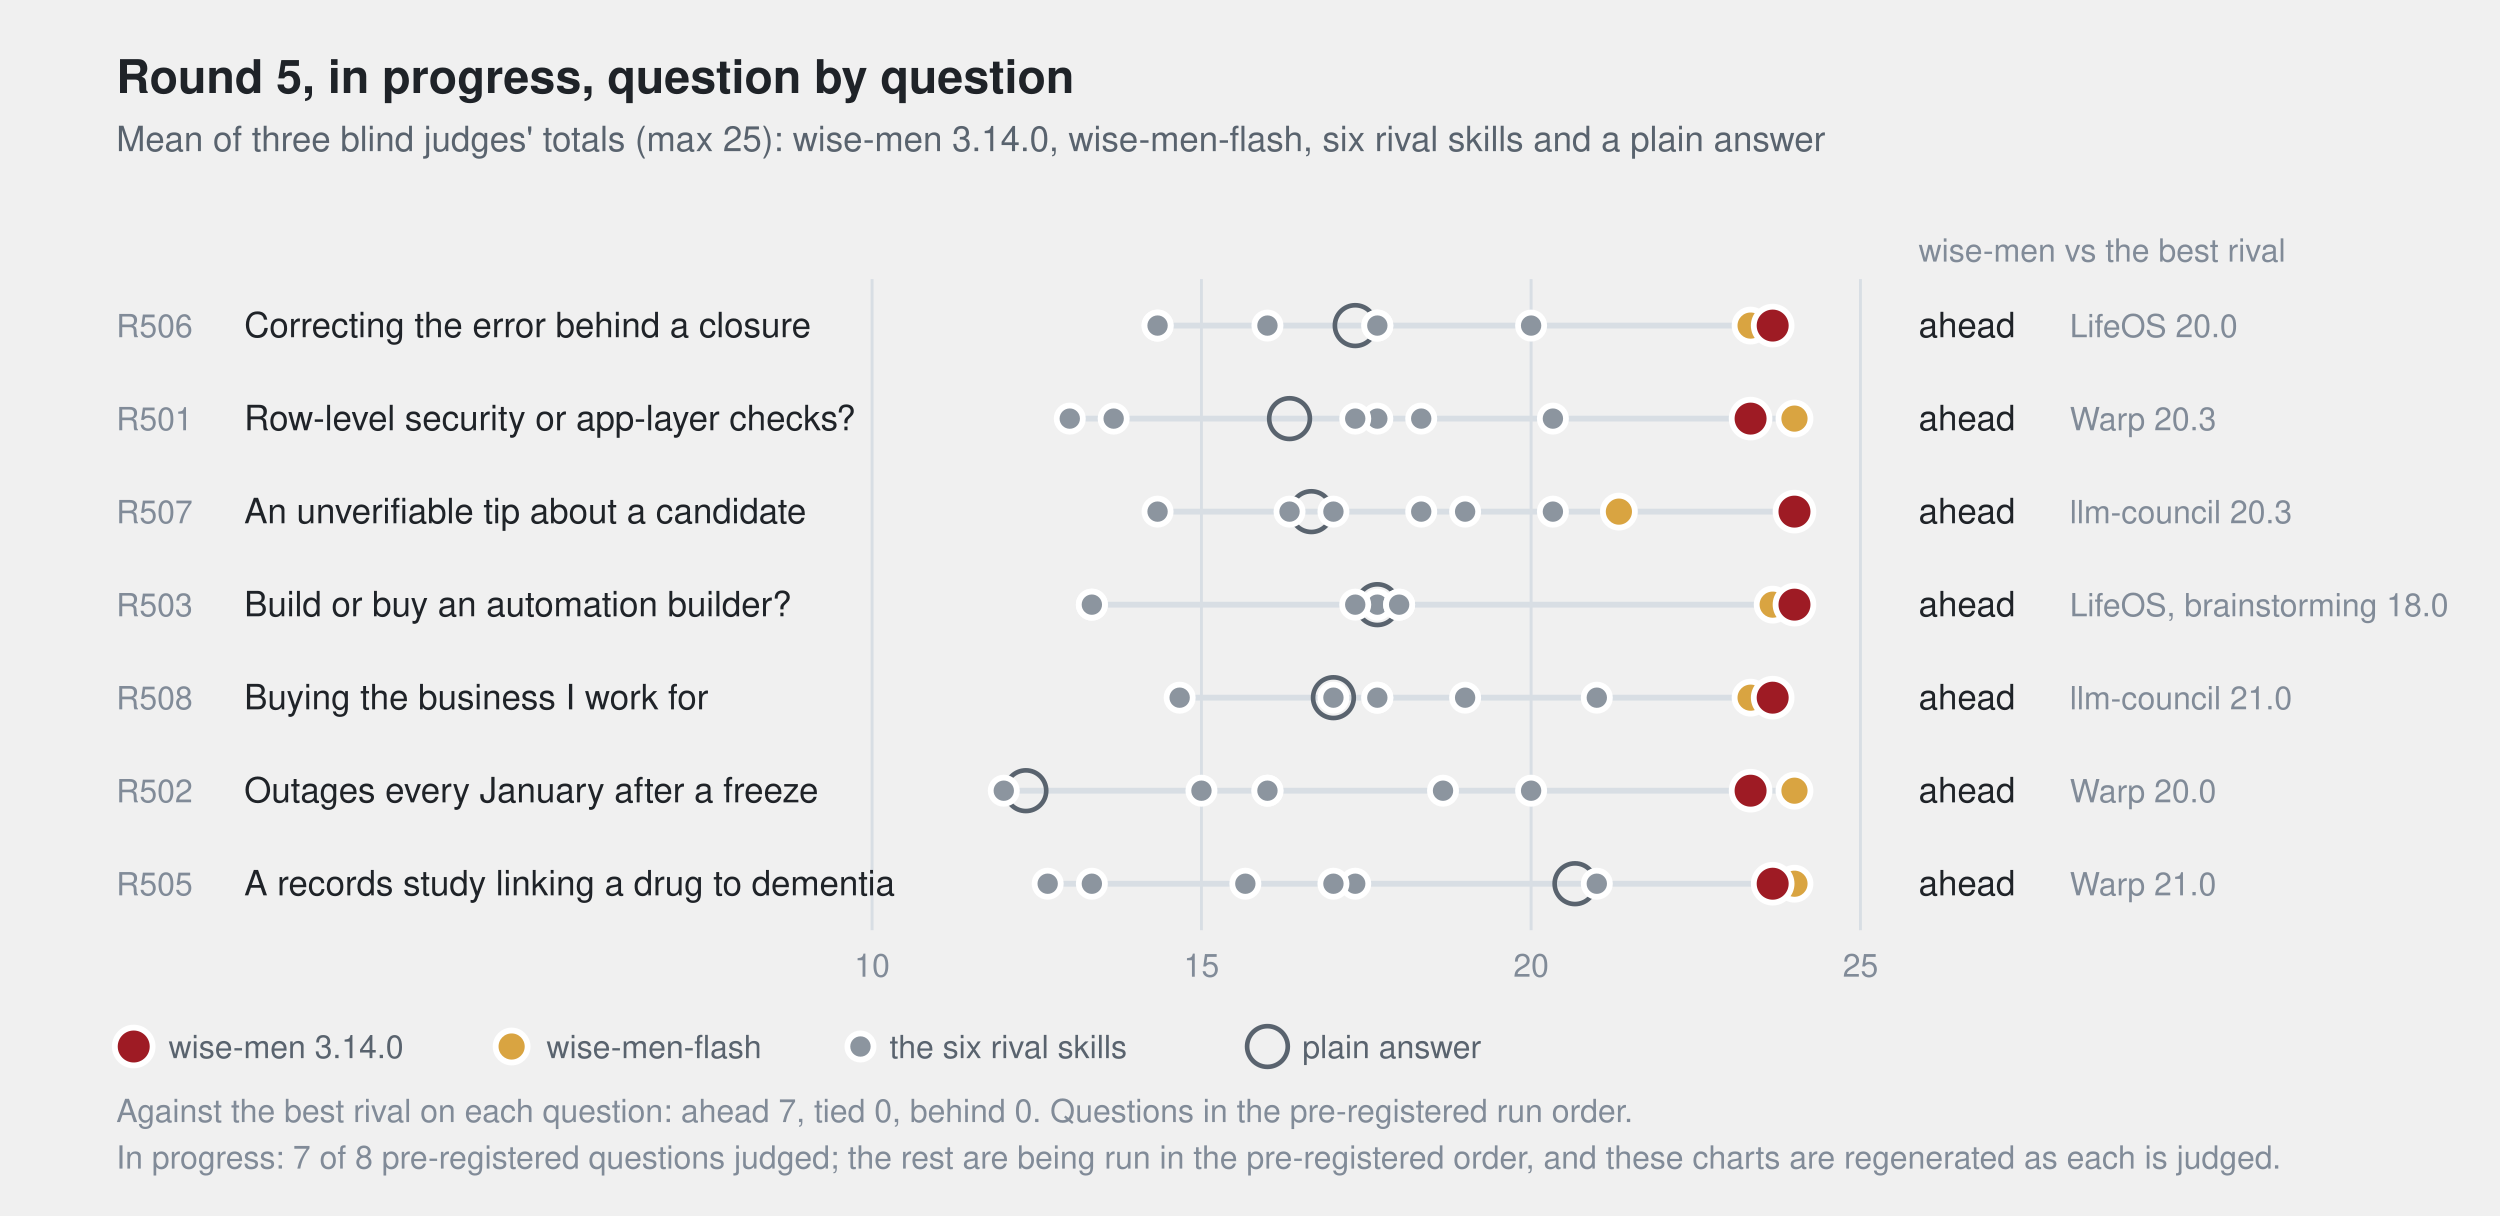
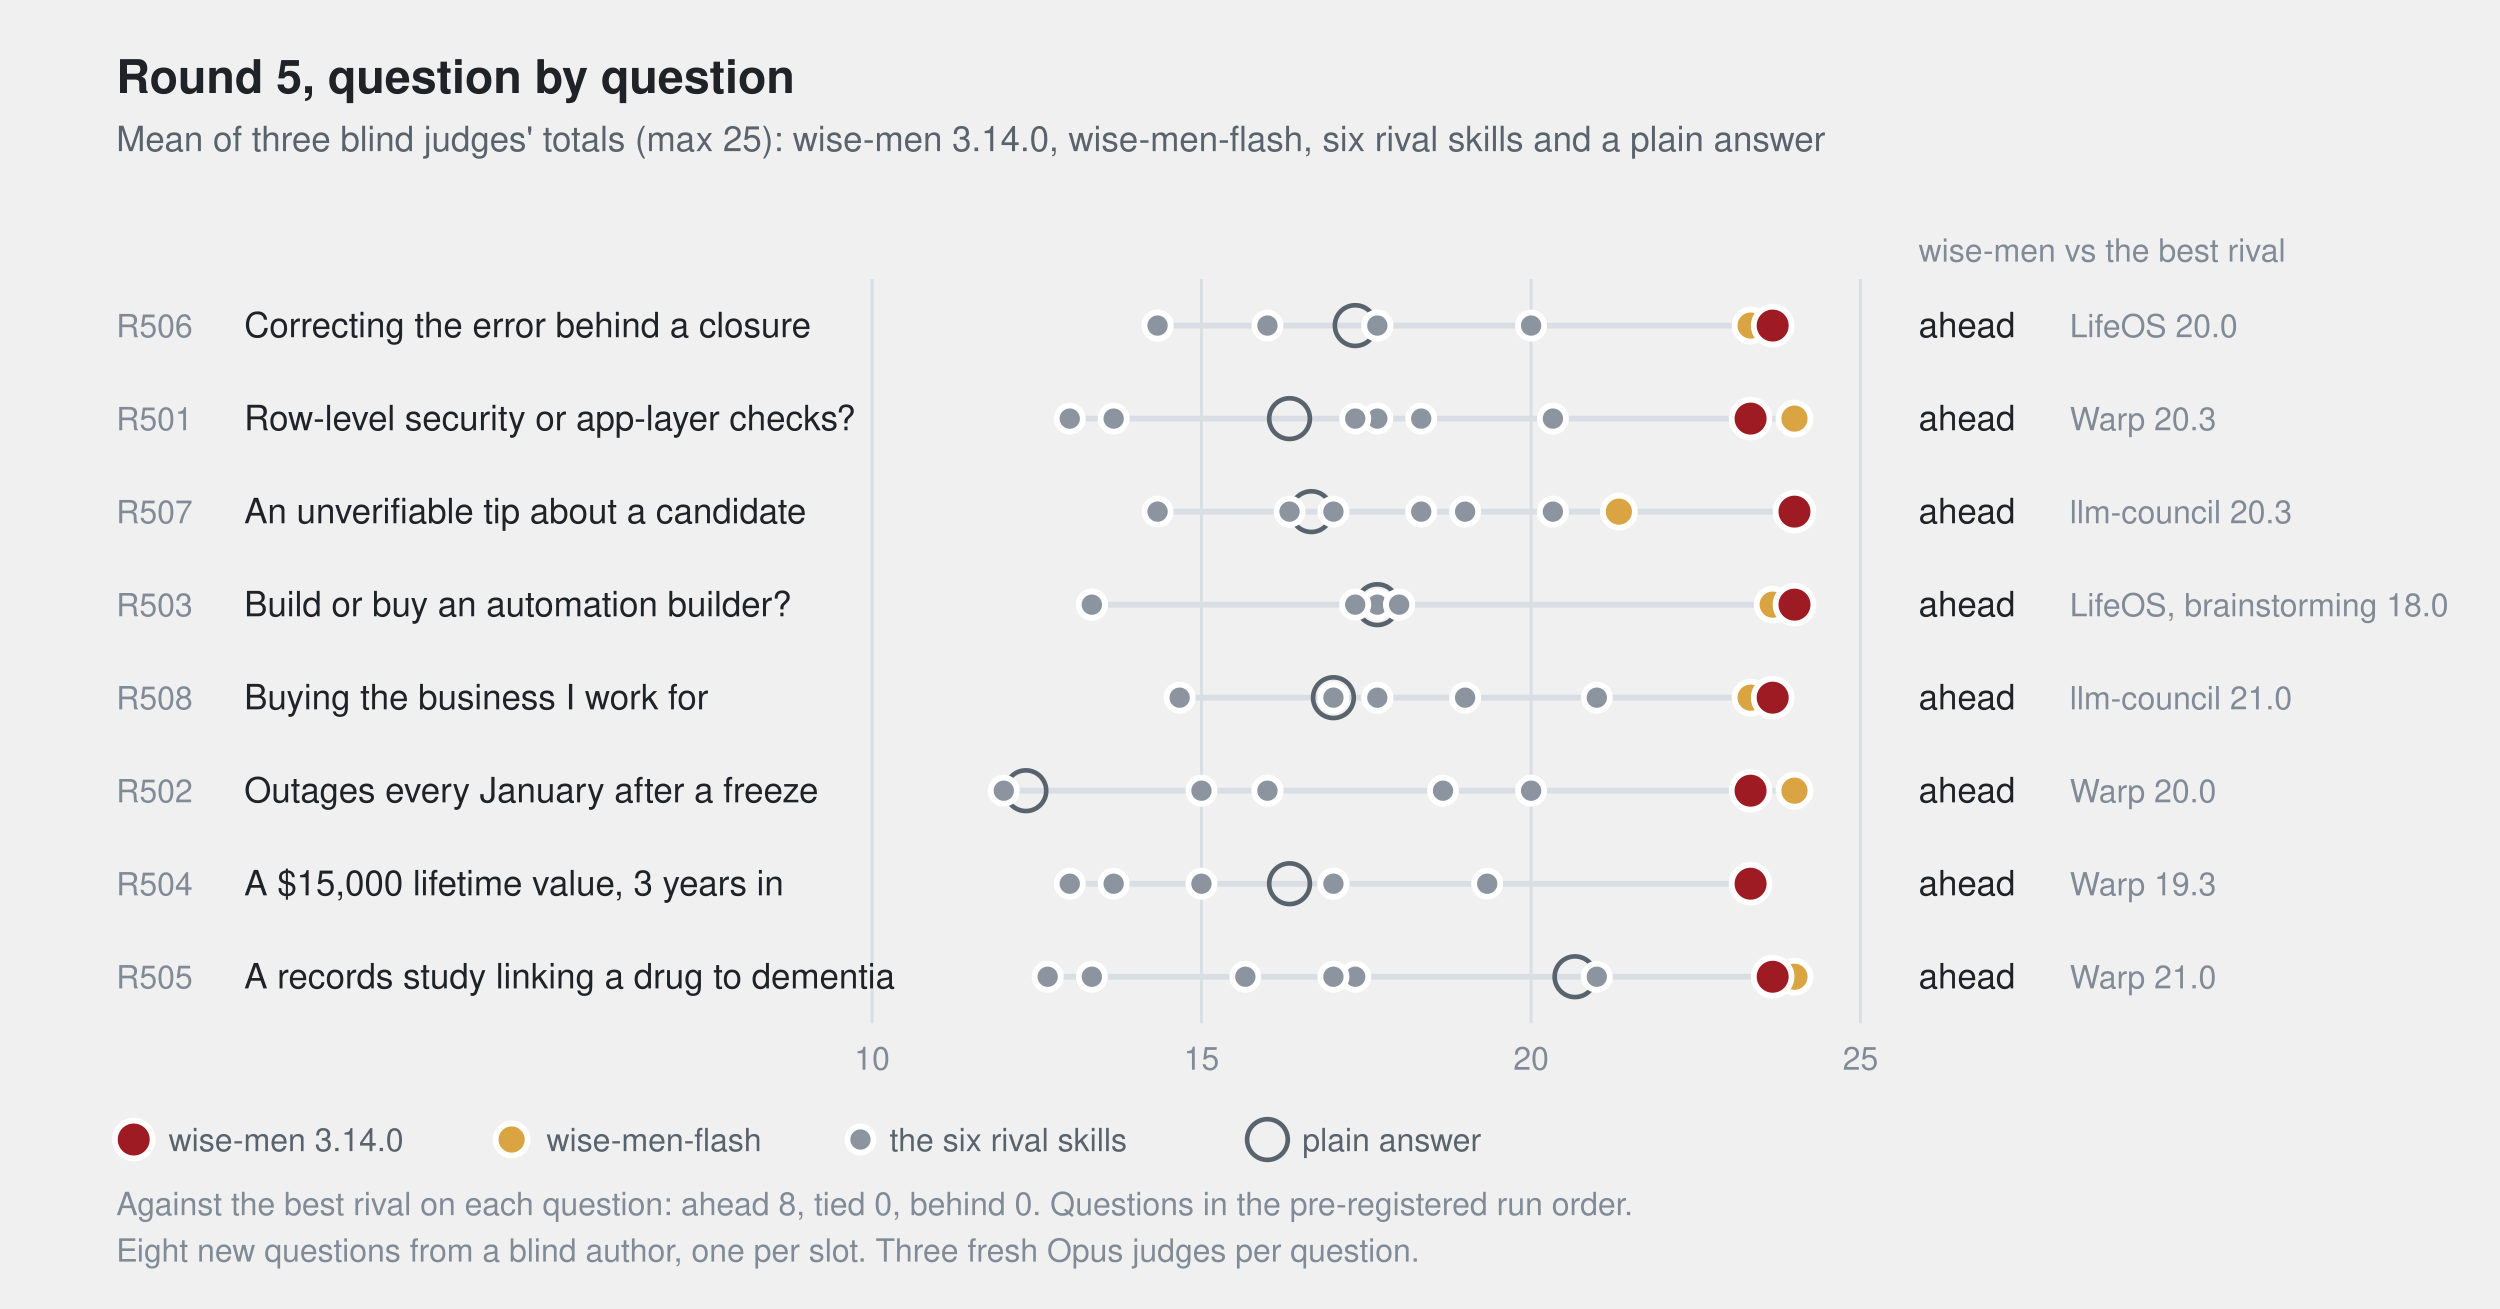
- <svg xmlns="http://www.w3.org/2000/svg" viewBox="0 0 860 418" width="860" font-family="-apple-system, BlinkMacSystemFont, 'Segoe UI', Helvetica, Arial, sans-serif">
-   <text x="40" y="32" font-size="16" font-weight="600" fill="#1f2328" text-anchor="start">Round 5, in progress, question by question</text>
+ <svg xmlns="http://www.w3.org/2000/svg" viewBox="0 0 860 450" width="860" font-family="-apple-system, BlinkMacSystemFont, 'Segoe UI', Helvetica, Arial, sans-serif">
+   <text x="40" y="32" font-size="16" font-weight="600" fill="#1f2328" text-anchor="start">Round 5, question by question</text>
  <text x="40" y="52" font-size="12" font-weight="400" fill="#59636e" text-anchor="start">Mean of three blind judges' totals (max 25): wise-men 3.14.0, wise-men-flash, six rival skills and a plain answer</text>
  <text x="660" y="90" font-size="11" font-weight="400" fill="#818b98" text-anchor="start">wise-men vs the best rival</text>
-   <line x1="300" y1="96" x2="300" y2="320" stroke="#d8dee4" stroke-width="1" />
-   <text x="300" y="336" font-size="11" font-weight="400" fill="#818b98" text-anchor="middle">10</text>
-   <line x1="413.3" y1="96" x2="413.3" y2="320" stroke="#d8dee4" stroke-width="1" />
-   <text x="413.3" y="336" font-size="11" font-weight="400" fill="#818b98" text-anchor="middle">15</text>
-   <line x1="526.7" y1="96" x2="526.7" y2="320" stroke="#d8dee4" stroke-width="1" />
-   <text x="526.7" y="336" font-size="11" font-weight="400" fill="#818b98" text-anchor="middle">20</text>
-   <line x1="640" y1="96" x2="640" y2="320" stroke="#d8dee4" stroke-width="1" />
-   <text x="640" y="336" font-size="11" font-weight="400" fill="#818b98" text-anchor="middle">25</text>
+   <line x1="300" y1="96" x2="300" y2="352" stroke="#d8dee4" stroke-width="1" />
+   <text x="300" y="368" font-size="11" font-weight="400" fill="#818b98" text-anchor="middle">10</text>
+   <line x1="413.3" y1="96" x2="413.3" y2="352" stroke="#d8dee4" stroke-width="1" />
+   <text x="413.3" y="368" font-size="11" font-weight="400" fill="#818b98" text-anchor="middle">15</text>
+   <line x1="526.7" y1="96" x2="526.7" y2="352" stroke="#d8dee4" stroke-width="1" />
+   <text x="526.7" y="368" font-size="11" font-weight="400" fill="#818b98" text-anchor="middle">20</text>
+   <line x1="640" y1="96" x2="640" y2="352" stroke="#d8dee4" stroke-width="1" />
+   <text x="640" y="368" font-size="11" font-weight="400" fill="#818b98" text-anchor="middle">25</text>
  <text x="40" y="116" font-size="11" font-weight="400" fill="#818b98" text-anchor="start">R506</text>
  <text x="84" y="116" font-size="12" font-weight="400" fill="#1f2328" text-anchor="start">Correcting the error behind a closure</text>
  <line x1="398.2" y1="112" x2="609.8" y2="112" stroke="#d8dee4" stroke-width="2" />
  <circle cx="466.2" cy="112" r="7" fill="none" stroke="#59636e" stroke-width="1.6" />
  <circle cx="473.8" cy="112" r="4.5" fill="#8c959f" stroke="#ffffff" stroke-width="2" />
  <circle cx="398.2" cy="112" r="4.5" fill="#8c959f" stroke="#ffffff" stroke-width="2" />
  <circle cx="526.7" cy="112" r="4.5" fill="#8c959f" stroke="#ffffff" stroke-width="2" />
  <circle cx="436" cy="112" r="4.5" fill="#8c959f" stroke="#ffffff" stroke-width="2" />
  <circle cx="473.8" cy="112" r="4.5" fill="#8c959f" stroke="#ffffff" stroke-width="2" />
  <circle cx="398.2" cy="112" r="4.5" fill="#8c959f" stroke="#ffffff" stroke-width="2" />
  <circle cx="602.2" cy="112" r="5.5" fill="#d9a441" stroke="#ffffff" stroke-width="2" />
  <circle cx="609.8" cy="112" r="6.5" fill="#9e1b24" stroke="#ffffff" stroke-width="2" />
  <text x="660" y="116" font-size="12" font-weight="400" fill="#1f2328" text-anchor="start">ahead</text>
  <text x="712" y="116" font-size="11" font-weight="400" fill="#818b98" text-anchor="start">LifeOS 20.0</text>
  <text x="40" y="148" font-size="11" font-weight="400" fill="#818b98" text-anchor="start">R501</text>
  <text x="84" y="148" font-size="12" font-weight="400" fill="#1f2328" text-anchor="start">Row-level security or app-layer checks?</text>
  <line x1="368" y1="144" x2="617.3" y2="144" stroke="#d8dee4" stroke-width="2" />
  <circle cx="443.6" cy="144" r="7" fill="none" stroke="#59636e" stroke-width="1.6" />
  <circle cx="534.2" cy="144" r="4.5" fill="#8c959f" stroke="#ffffff" stroke-width="2" />
  <circle cx="473.8" cy="144" r="4.5" fill="#8c959f" stroke="#ffffff" stroke-width="2" />
  <circle cx="383.1" cy="144" r="4.5" fill="#8c959f" stroke="#ffffff" stroke-width="2" />
  <circle cx="466.2" cy="144" r="4.5" fill="#8c959f" stroke="#ffffff" stroke-width="2" />
  <circle cx="368" cy="144" r="4.5" fill="#8c959f" stroke="#ffffff" stroke-width="2" />
  <circle cx="488.9" cy="144" r="4.5" fill="#8c959f" stroke="#ffffff" stroke-width="2" />
  <circle cx="617.3" cy="144" r="5.5" fill="#d9a441" stroke="#ffffff" stroke-width="2" />
  <circle cx="602.2" cy="144" r="6.5" fill="#9e1b24" stroke="#ffffff" stroke-width="2" />
  <text x="660" y="148" font-size="12" font-weight="400" fill="#1f2328" text-anchor="start">ahead</text>
  <text x="712" y="148" font-size="11" font-weight="400" fill="#818b98" text-anchor="start">Warp 20.3</text>
  <text x="40" y="180" font-size="11" font-weight="400" fill="#818b98" text-anchor="start">R507</text>
  <text x="84" y="180" font-size="12" font-weight="400" fill="#1f2328" text-anchor="start">An unverifiable tip about a candidate</text>
  <line x1="398.2" y1="176" x2="617.3" y2="176" stroke="#d8dee4" stroke-width="2" />
  <circle cx="451.1" cy="176" r="7" fill="none" stroke="#59636e" stroke-width="1.6" />
  <circle cx="504" cy="176" r="4.5" fill="#8c959f" stroke="#ffffff" stroke-width="2" />
  <circle cx="534.2" cy="176" r="4.5" fill="#8c959f" stroke="#ffffff" stroke-width="2" />
  <circle cx="488.9" cy="176" r="4.5" fill="#8c959f" stroke="#ffffff" stroke-width="2" />
  <circle cx="443.6" cy="176" r="4.5" fill="#8c959f" stroke="#ffffff" stroke-width="2" />
  <circle cx="398.2" cy="176" r="4.5" fill="#8c959f" stroke="#ffffff" stroke-width="2" />
  <circle cx="458.7" cy="176" r="4.5" fill="#8c959f" stroke="#ffffff" stroke-width="2" />
  <circle cx="556.9" cy="176" r="5.5" fill="#d9a441" stroke="#ffffff" stroke-width="2" />
  <circle cx="617.3" cy="176" r="6.5" fill="#9e1b24" stroke="#ffffff" stroke-width="2" />
  <text x="660" y="180" font-size="12" font-weight="400" fill="#1f2328" text-anchor="start">ahead</text>
  <text x="712" y="180" font-size="11" font-weight="400" fill="#818b98" text-anchor="start">llm-council 20.3</text>
  <text x="40" y="212" font-size="11" font-weight="400" fill="#818b98" text-anchor="start">R503</text>
  <text x="84" y="212" font-size="12" font-weight="400" fill="#1f2328" text-anchor="start">Build or buy an automation builder?</text>
  <line x1="375.6" y1="208" x2="617.3" y2="208" stroke="#d8dee4" stroke-width="2" />
  <circle cx="473.8" cy="208" r="7" fill="none" stroke="#59636e" stroke-width="1.6" />
  <circle cx="473.8" cy="208" r="4.5" fill="#8c959f" stroke="#ffffff" stroke-width="2" />
  <circle cx="375.6" cy="208" r="4.5" fill="#8c959f" stroke="#ffffff" stroke-width="2" />
  <circle cx="481.3" cy="208" r="4.5" fill="#8c959f" stroke="#ffffff" stroke-width="2" />
  <circle cx="466.2" cy="208" r="4.5" fill="#8c959f" stroke="#ffffff" stroke-width="2" />
  <circle cx="481.3" cy="208" r="4.5" fill="#8c959f" stroke="#ffffff" stroke-width="2" />
  <circle cx="375.6" cy="208" r="4.5" fill="#8c959f" stroke="#ffffff" stroke-width="2" />
  <circle cx="609.8" cy="208" r="5.5" fill="#d9a441" stroke="#ffffff" stroke-width="2" />
  <circle cx="617.3" cy="208" r="6.5" fill="#9e1b24" stroke="#ffffff" stroke-width="2" />
  <text x="660" y="212" font-size="12" font-weight="400" fill="#1f2328" text-anchor="start">ahead</text>
  <text x="712" y="212" font-size="11" font-weight="400" fill="#818b98" text-anchor="start">LifeOS, brainstorming 18.0</text>
  <text x="40" y="244" font-size="11" font-weight="400" fill="#818b98" text-anchor="start">R508</text>
  <text x="84" y="244" font-size="12" font-weight="400" fill="#1f2328" text-anchor="start">Buying the business I work for</text>
  <line x1="405.8" y1="240" x2="609.8" y2="240" stroke="#d8dee4" stroke-width="2" />
  <circle cx="458.7" cy="240" r="7" fill="none" stroke="#59636e" stroke-width="1.6" />
  <circle cx="473.8" cy="240" r="4.5" fill="#8c959f" stroke="#ffffff" stroke-width="2" />
  <circle cx="549.3" cy="240" r="4.5" fill="#8c959f" stroke="#ffffff" stroke-width="2" />
  <circle cx="504" cy="240" r="4.5" fill="#8c959f" stroke="#ffffff" stroke-width="2" />
  <circle cx="405.8" cy="240" r="4.5" fill="#8c959f" stroke="#ffffff" stroke-width="2" />
  <circle cx="458.7" cy="240" r="4.5" fill="#8c959f" stroke="#ffffff" stroke-width="2" />
  <circle cx="473.8" cy="240" r="4.5" fill="#8c959f" stroke="#ffffff" stroke-width="2" />
  <circle cx="602.2" cy="240" r="5.5" fill="#d9a441" stroke="#ffffff" stroke-width="2" />
  <circle cx="609.8" cy="240" r="6.5" fill="#9e1b24" stroke="#ffffff" stroke-width="2" />
  <text x="660" y="244" font-size="12" font-weight="400" fill="#1f2328" text-anchor="start">ahead</text>
  <text x="712" y="244" font-size="11" font-weight="400" fill="#818b98" text-anchor="start">llm-council 21.0</text>
  <text x="40" y="276" font-size="11" font-weight="400" fill="#818b98" text-anchor="start">R502</text>
  <text x="84" y="276" font-size="12" font-weight="400" fill="#1f2328" text-anchor="start">Outages every January after a freeze</text>
  <line x1="345.3" y1="272" x2="617.3" y2="272" stroke="#d8dee4" stroke-width="2" />
  <circle cx="352.9" cy="272" r="7" fill="none" stroke="#59636e" stroke-width="1.6" />
  <circle cx="526.7" cy="272" r="4.5" fill="#8c959f" stroke="#ffffff" stroke-width="2" />
  <circle cx="413.3" cy="272" r="4.5" fill="#8c959f" stroke="#ffffff" stroke-width="2" />
  <circle cx="496.4" cy="272" r="4.5" fill="#8c959f" stroke="#ffffff" stroke-width="2" />
  <circle cx="436" cy="272" r="4.5" fill="#8c959f" stroke="#ffffff" stroke-width="2" />
  <circle cx="436" cy="272" r="4.5" fill="#8c959f" stroke="#ffffff" stroke-width="2" />
  <circle cx="345.3" cy="272" r="4.5" fill="#8c959f" stroke="#ffffff" stroke-width="2" />
  <circle cx="617.3" cy="272" r="5.5" fill="#d9a441" stroke="#ffffff" stroke-width="2" />
  <circle cx="602.2" cy="272" r="6.5" fill="#9e1b24" stroke="#ffffff" stroke-width="2" />
  <text x="660" y="276" font-size="12" font-weight="400" fill="#1f2328" text-anchor="start">ahead</text>
  <text x="712" y="276" font-size="11" font-weight="400" fill="#818b98" text-anchor="start">Warp 20.0</text>
-   <text x="40" y="308" font-size="11" font-weight="400" fill="#818b98" text-anchor="start">R505</text>
-   <text x="84" y="308" font-size="12" font-weight="400" fill="#1f2328" text-anchor="start">A records study linking a drug to dementia</text>
-   <line x1="360.4" y1="304" x2="617.3" y2="304" stroke="#d8dee4" stroke-width="2" />
-   <circle cx="541.8" cy="304" r="7" fill="none" stroke="#59636e" stroke-width="1.6" />
-   <circle cx="549.3" cy="304" r="4.5" fill="#8c959f" stroke="#ffffff" stroke-width="2" />
-   <circle cx="428.4" cy="304" r="4.5" fill="#8c959f" stroke="#ffffff" stroke-width="2" />
-   <circle cx="466.2" cy="304" r="4.5" fill="#8c959f" stroke="#ffffff" stroke-width="2" />
-   <circle cx="375.6" cy="304" r="4.5" fill="#8c959f" stroke="#ffffff" stroke-width="2" />
+   <text x="40" y="308" font-size="11" font-weight="400" fill="#818b98" text-anchor="start">R504</text>
+   <text x="84" y="308" font-size="12" font-weight="400" fill="#1f2328" text-anchor="start">A $15,000 lifetime value, 3 years in</text>
+   <line x1="368" y1="304" x2="602.2" y2="304" stroke="#d8dee4" stroke-width="2" />
+   <circle cx="443.6" cy="304" r="7" fill="none" stroke="#59636e" stroke-width="1.6" />
+   <circle cx="511.6" cy="304" r="4.5" fill="#8c959f" stroke="#ffffff" stroke-width="2" />
  <circle cx="458.7" cy="304" r="4.5" fill="#8c959f" stroke="#ffffff" stroke-width="2" />
-   <circle cx="360.4" cy="304" r="4.5" fill="#8c959f" stroke="#ffffff" stroke-width="2" />
-   <circle cx="617.3" cy="304" r="5.5" fill="#d9a441" stroke="#ffffff" stroke-width="2" />
-   <circle cx="609.8" cy="304" r="6.5" fill="#9e1b24" stroke="#ffffff" stroke-width="2" />
+   <circle cx="413.3" cy="304" r="4.5" fill="#8c959f" stroke="#ffffff" stroke-width="2" />
+   <circle cx="368" cy="304" r="4.5" fill="#8c959f" stroke="#ffffff" stroke-width="2" />
+   <circle cx="458.7" cy="304" r="4.5" fill="#8c959f" stroke="#ffffff" stroke-width="2" />
+   <circle cx="383.1" cy="304" r="4.5" fill="#8c959f" stroke="#ffffff" stroke-width="2" />
+   <circle cx="602.2" cy="304" r="5.5" fill="#d9a441" stroke="#ffffff" stroke-width="2" />
+   <circle cx="602.2" cy="304" r="6.5" fill="#9e1b24" stroke="#ffffff" stroke-width="2" />
  <text x="660" y="308" font-size="12" font-weight="400" fill="#1f2328" text-anchor="start">ahead</text>
-   <text x="712" y="308" font-size="11" font-weight="400" fill="#818b98" text-anchor="start">Warp 21.0</text>
-   <circle cx="46" cy="360" r="6.5" fill="#9e1b24" stroke="#ffffff" stroke-width="2" />
-   <text x="58" y="364" font-size="11" font-weight="400" fill="#59636e" text-anchor="start">wise-men 3.14.0</text>
-   <circle cx="176" cy="360" r="5.5" fill="#d9a441" stroke="#ffffff" stroke-width="2" />
-   <text x="188" y="364" font-size="11" font-weight="400" fill="#59636e" text-anchor="start">wise-men-flash</text>
-   <circle cx="296" cy="360" r="4.5" fill="#8c959f" stroke="#ffffff" stroke-width="2" />
-   <text x="306" y="364" font-size="11" font-weight="400" fill="#59636e" text-anchor="start">the six rival skills</text>
-   <circle cx="436" cy="360" r="7" fill="none" stroke="#59636e" stroke-width="1.6" />
-   <text x="448" y="364" font-size="11" font-weight="400" fill="#59636e" text-anchor="start">plain answer</text>
-   <text x="40" y="386" font-size="11" font-weight="400" fill="#818b98" text-anchor="start">Against the best rival on each question: ahead 7, tied 0, behind 0. Questions in the pre-registered run order.</text>
-   <text x="40" y="402" font-size="11" font-weight="400" fill="#818b98" text-anchor="start">In progress: 7 of 8 pre-registered questions judged; the rest are being run in the pre-registered order, and these charts are regenerated as each is judged.</text>
+   <text x="712" y="308" font-size="11" font-weight="400" fill="#818b98" text-anchor="start">Warp 19.3</text>
+   <text x="40" y="340" font-size="11" font-weight="400" fill="#818b98" text-anchor="start">R505</text>
+   <text x="84" y="340" font-size="12" font-weight="400" fill="#1f2328" text-anchor="start">A records study linking a drug to dementia</text>
+   <line x1="360.4" y1="336" x2="617.3" y2="336" stroke="#d8dee4" stroke-width="2" />
+   <circle cx="541.8" cy="336" r="7" fill="none" stroke="#59636e" stroke-width="1.6" />
+   <circle cx="549.3" cy="336" r="4.5" fill="#8c959f" stroke="#ffffff" stroke-width="2" />
+   <circle cx="428.4" cy="336" r="4.5" fill="#8c959f" stroke="#ffffff" stroke-width="2" />
+   <circle cx="466.2" cy="336" r="4.5" fill="#8c959f" stroke="#ffffff" stroke-width="2" />
+   <circle cx="375.6" cy="336" r="4.5" fill="#8c959f" stroke="#ffffff" stroke-width="2" />
+   <circle cx="458.7" cy="336" r="4.5" fill="#8c959f" stroke="#ffffff" stroke-width="2" />
+   <circle cx="360.4" cy="336" r="4.5" fill="#8c959f" stroke="#ffffff" stroke-width="2" />
+   <circle cx="617.3" cy="336" r="5.5" fill="#d9a441" stroke="#ffffff" stroke-width="2" />
+   <circle cx="609.8" cy="336" r="6.5" fill="#9e1b24" stroke="#ffffff" stroke-width="2" />
+   <text x="660" y="340" font-size="12" font-weight="400" fill="#1f2328" text-anchor="start">ahead</text>
+   <text x="712" y="340" font-size="11" font-weight="400" fill="#818b98" text-anchor="start">Warp 21.0</text>
+   <circle cx="46" cy="392" r="6.5" fill="#9e1b24" stroke="#ffffff" stroke-width="2" />
+   <text x="58" y="396" font-size="11" font-weight="400" fill="#59636e" text-anchor="start">wise-men 3.14.0</text>
+   <circle cx="176" cy="392" r="5.5" fill="#d9a441" stroke="#ffffff" stroke-width="2" />
+   <text x="188" y="396" font-size="11" font-weight="400" fill="#59636e" text-anchor="start">wise-men-flash</text>
+   <circle cx="296" cy="392" r="4.5" fill="#8c959f" stroke="#ffffff" stroke-width="2" />
+   <text x="306" y="396" font-size="11" font-weight="400" fill="#59636e" text-anchor="start">the six rival skills</text>
+   <circle cx="436" cy="392" r="7" fill="none" stroke="#59636e" stroke-width="1.6" />
+   <text x="448" y="396" font-size="11" font-weight="400" fill="#59636e" text-anchor="start">plain answer</text>
+   <text x="40" y="418" font-size="11" font-weight="400" fill="#818b98" text-anchor="start">Against the best rival on each question: ahead 8, tied 0, behind 0. Questions in the pre-registered run order.</text>
+   <text x="40" y="434" font-size="11" font-weight="400" fill="#818b98" text-anchor="start">Eight new questions from a blind author, one per slot. Three fresh Opus judges per question.</text>
</svg>
